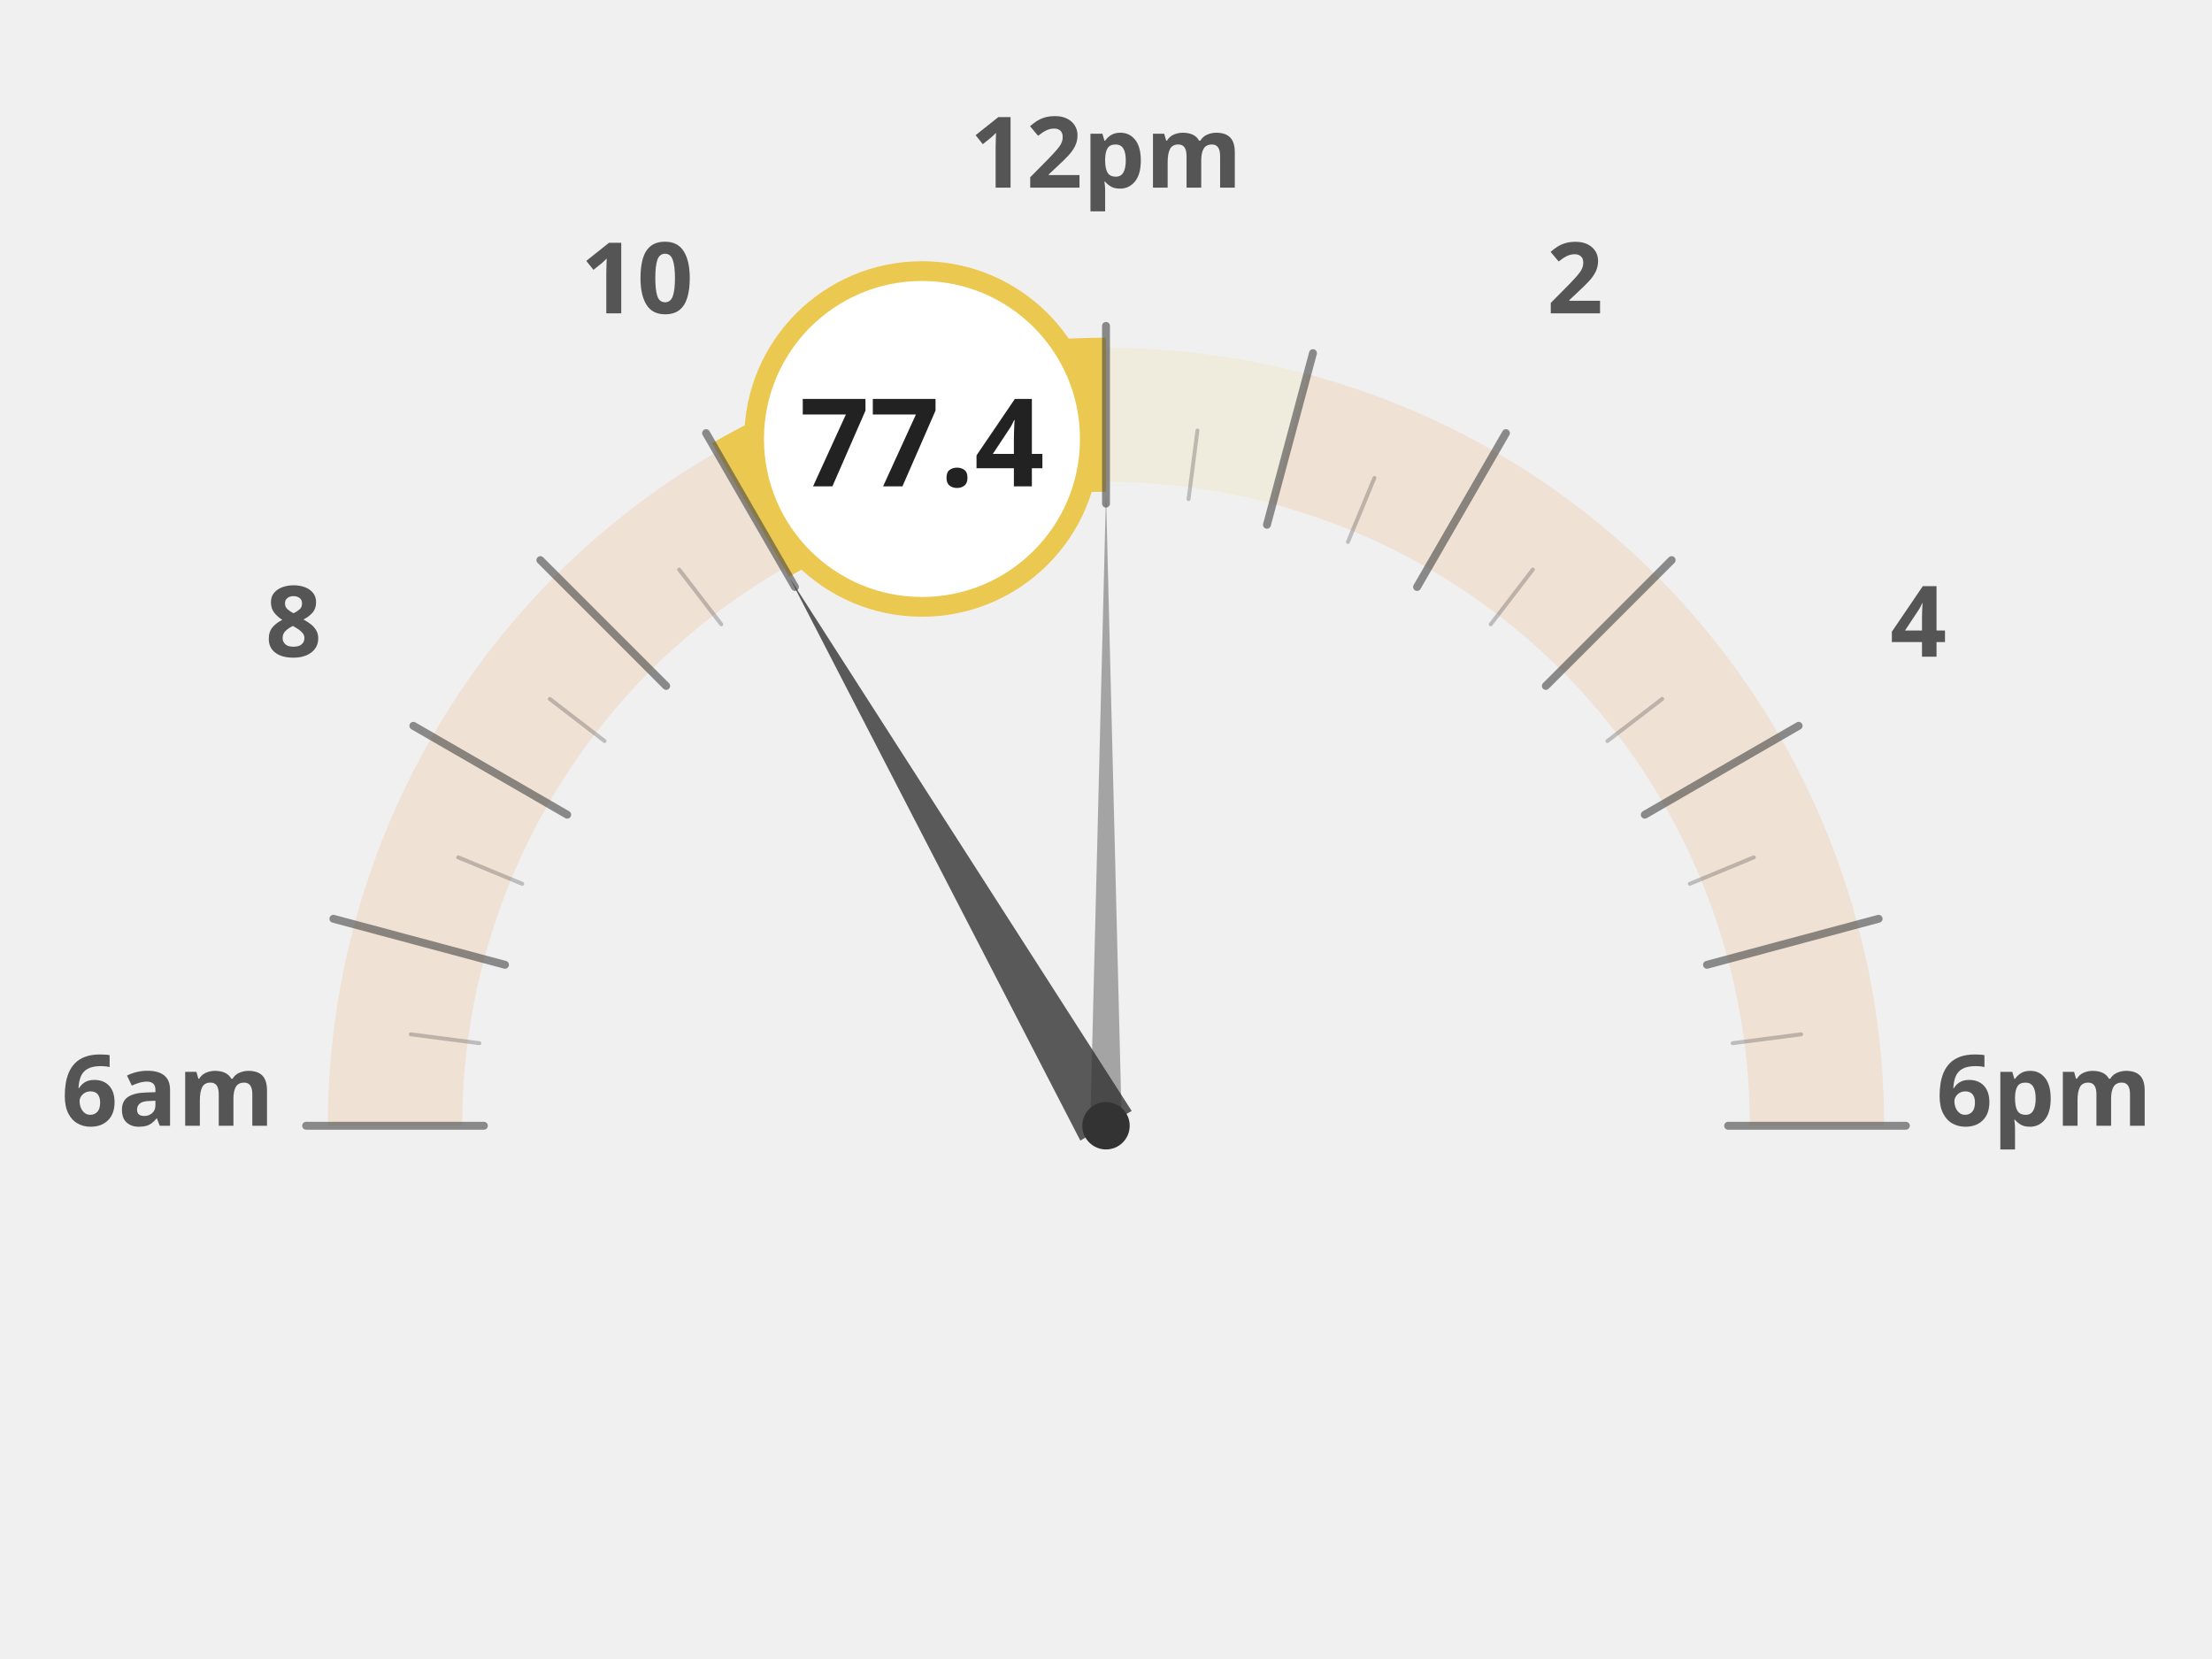
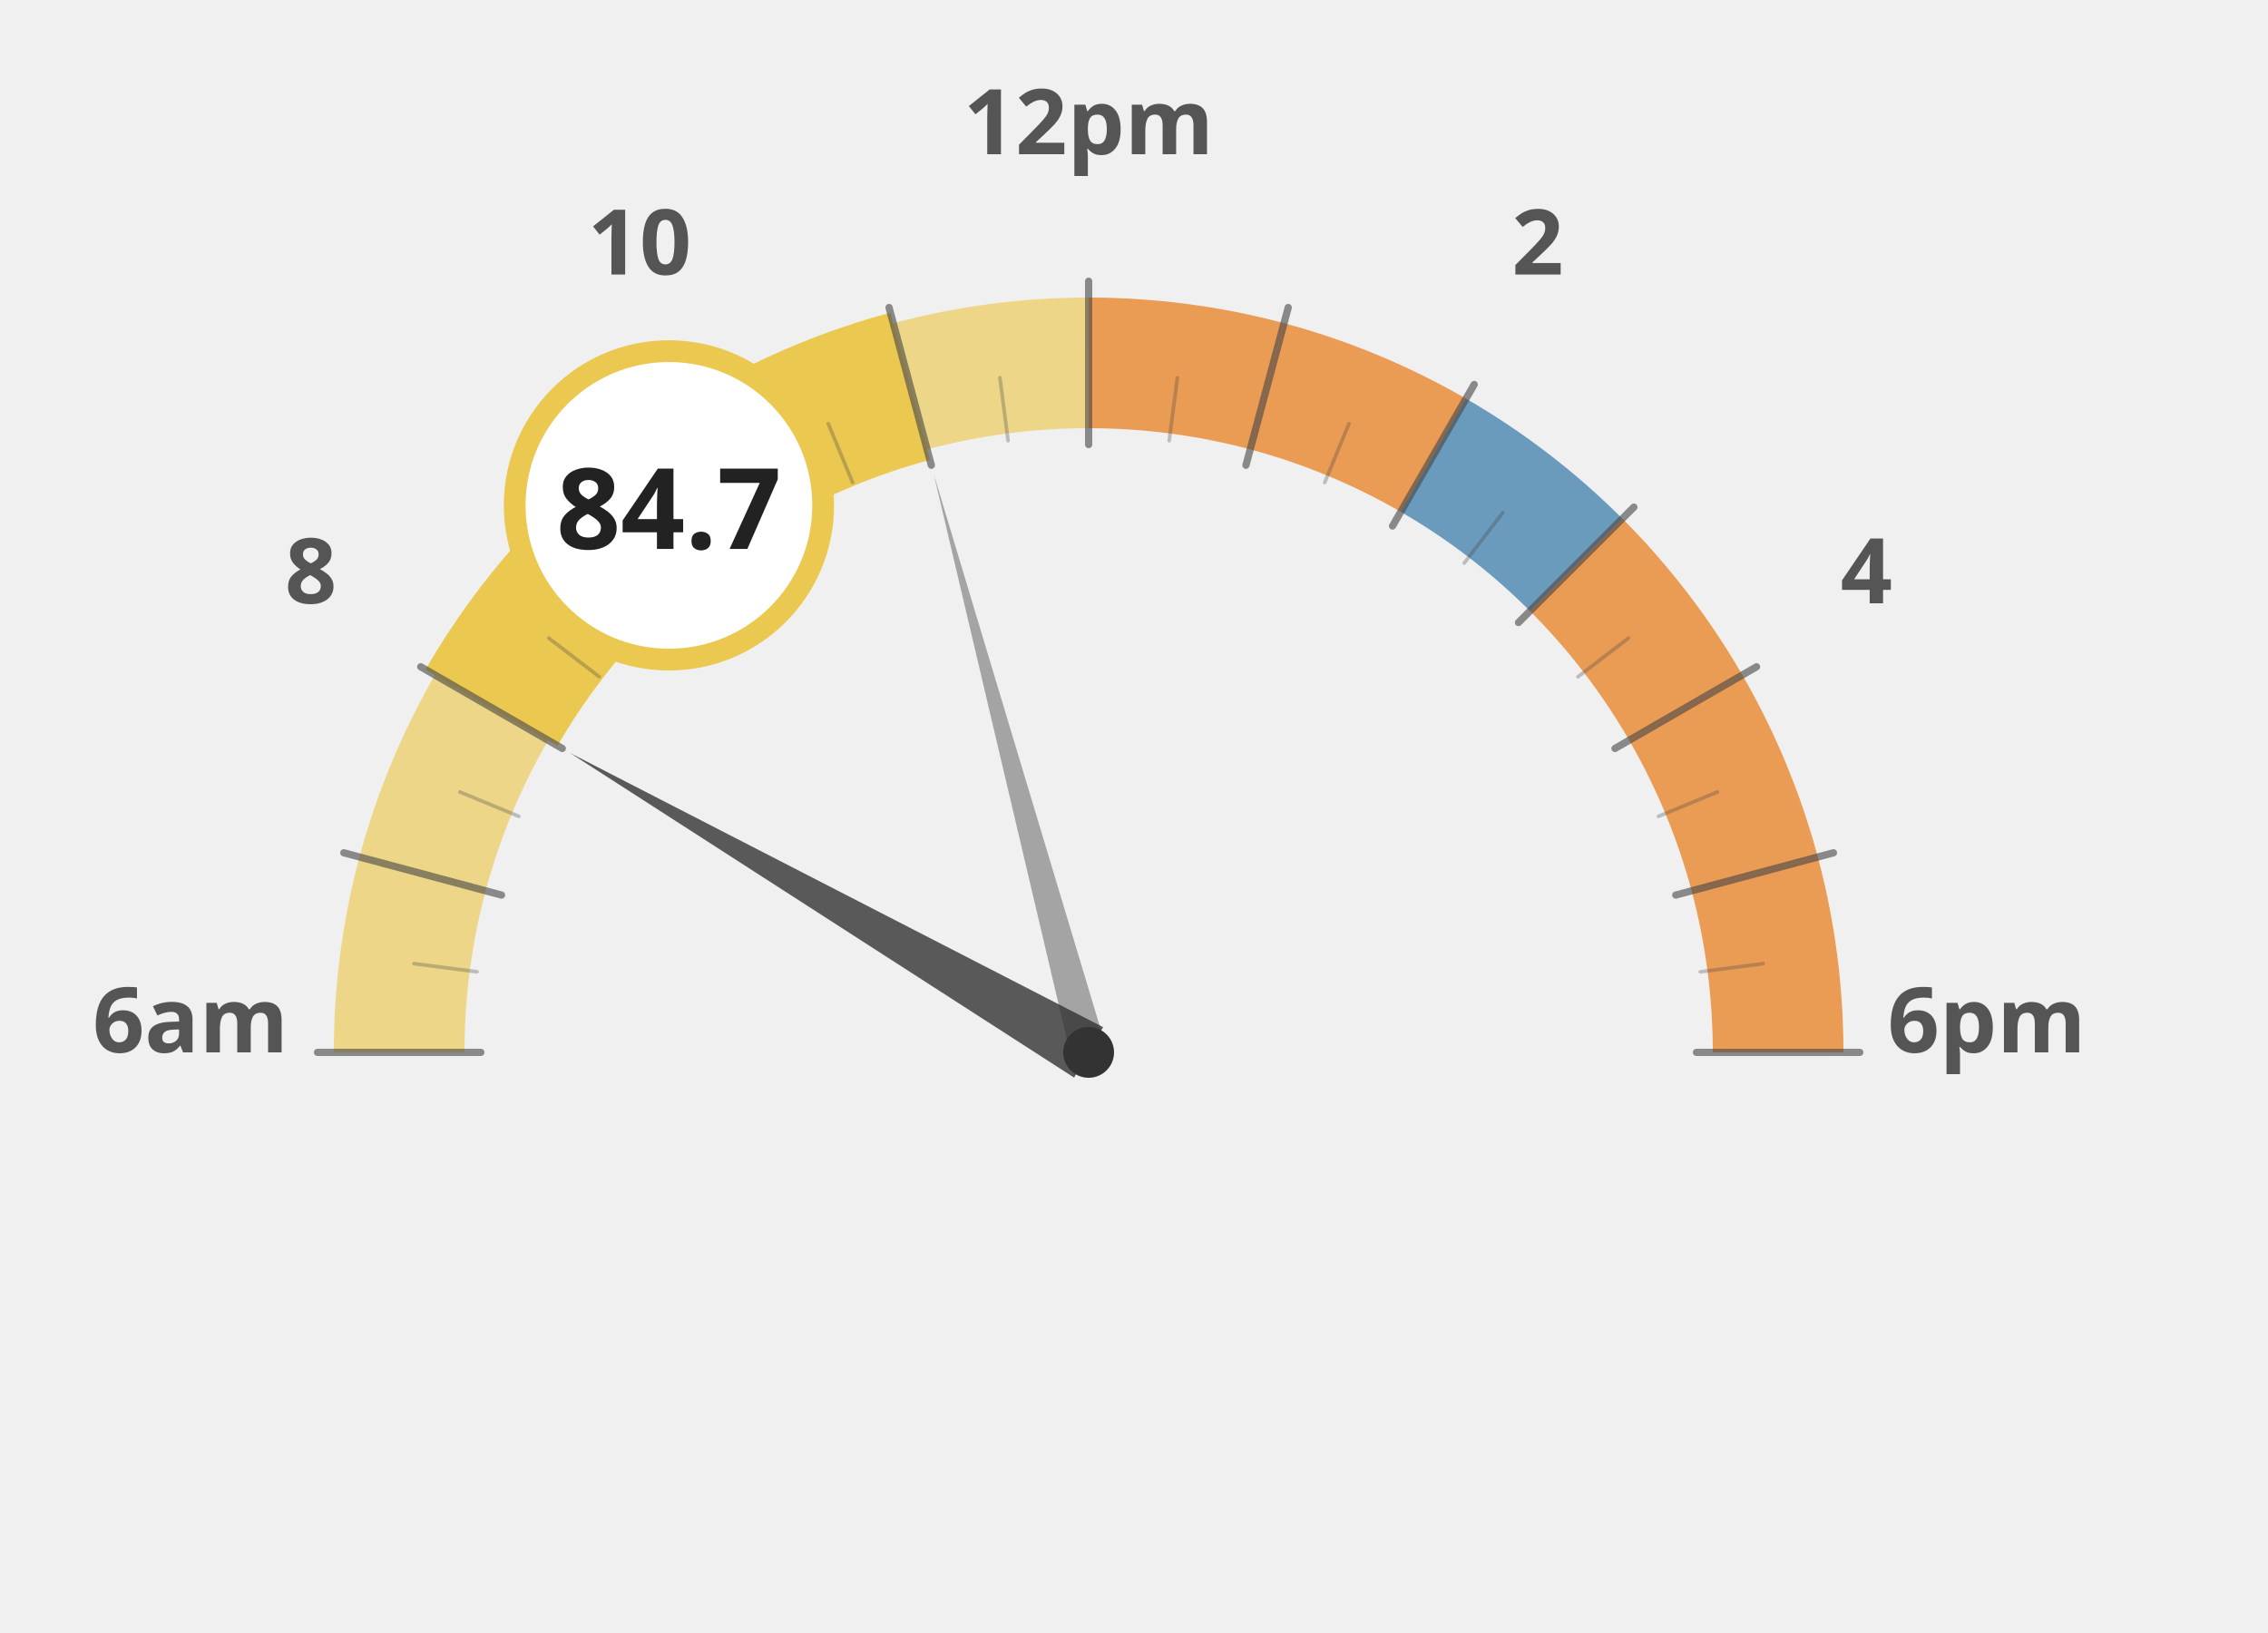
- <svg xmlns="http://www.w3.org/2000/svg" width="60mm" height="45mm" viewBox="0 0 1000 840">
-   <g transform="translate(0, 120)">
-     <path d="M 140.0 450.0 A 360 360 0 0 1 152.3 356.8" fill="none" stroke="#e66e00" stroke-width="68" stroke-opacity="0.12" />
-     <path d="M 152.3 356.8 A 360 360 0 0 1 188.2 270.0" fill="none" stroke="#e66e00" stroke-width="68" stroke-opacity="0.12" />
-     <path d="M 188.2 270.0 A 360 360 0 0 1 245.4 195.4" fill="none" stroke="#e66e00" stroke-width="68" stroke-opacity="0.12" />
-     <path d="M 245.4 195.4 A 360 360 0 0 1 320.0 138.2" fill="none" stroke="#e66e00" stroke-width="68" stroke-opacity="0.12" />
-     <path d="M 320.0 138.2 A 360 360 0 0 1 406.8 102.3" fill="none" stroke="#ebc850" stroke-width="68" stroke-opacity="0.12" />
-     <path d="M 406.8 102.3 A 360 360 0 0 1 500.0 90.0" fill="none" stroke="#ebc850" stroke-width="68" stroke-opacity="0.12" />
-     <path d="M 500.0 90.0 A 360 360 0 0 1 593.2 102.3" fill="none" stroke="#ebc850" stroke-width="68" stroke-opacity="0.12" />
-     <path d="M 593.2 102.3 A 360 360 0 0 1 680.0 138.2" fill="none" stroke="#e66e00" stroke-width="68" stroke-opacity="0.12" />
-     <path d="M 680.0 138.2 A 360 360 0 0 1 754.6 195.4" fill="none" stroke="#e66e00" stroke-width="68" stroke-opacity="0.12" />
-     <path d="M 754.6 195.4 A 360 360 0 0 1 811.8 270.0" fill="none" stroke="#e66e00" stroke-width="68" stroke-opacity="0.12" />
-     <path d="M 811.8 270.0 A 360 360 0 0 1 847.7 356.8" fill="none" stroke="#e66e00" stroke-width="68" stroke-opacity="0.12" />
-     <path d="M 847.7 356.8 A 360 360 0 0 1 860.0 450.0" fill="none" stroke="#e66e00" stroke-width="68" stroke-opacity="0.12" />
-     <text x="25.0" y="450" text-anchor="middle" font-family="Montserrat, sans-serif" font-size="50" font-weight="900" fill="#555">6am</text>
-     <text x="88.638" y="212.5" text-anchor="middle" font-family="Montserrat, sans-serif" font-size="50" font-weight="900" fill="#555">8</text>
-     <text x="262.5" y="38.638" text-anchor="middle" font-family="Montserrat, sans-serif" font-size="50" font-weight="900" fill="#555">10</text>
-     <text x="500" y="-25.0" text-anchor="middle" font-family="Montserrat, sans-serif" font-size="50" font-weight="900" fill="#555">12pm</text>
-     <text x="737.5" y="38.638" text-anchor="middle" font-family="Montserrat, sans-serif" font-size="50" font-weight="900" fill="#555">2</text>
-     <text x="911.362" y="212.5" text-anchor="middle" font-family="Montserrat, sans-serif" font-size="50" font-weight="900" fill="#555">4</text>
-     <text x="975.0" y="450.0" text-anchor="middle" font-family="Montserrat, sans-serif" font-size="50" font-weight="900" fill="#555">6pm</text>
-     <path d="M 320.0 138.2 A 360 360 0 0 1 406.8 102.3" fill="none" stroke="#ebc850" stroke-width="78" stroke-linecap="butt" />
-     <path d="M 406.8 102.3 A 360 360 0 0 1 500.0 90.0" fill="none" stroke="#ebc850" stroke-width="78" stroke-linecap="butt" />
-     <line x1="185.0" y1="450.0" x2="95.0" y2="450.0" stroke="#444" stroke-width="4" stroke-linecap="round" opacity="0.6" />
-     <line x1="182.7" y1="408.2" x2="148.0" y2="403.7" stroke="#444" stroke-width="2" stroke-linecap="round" opacity="0.3" />
-     <line x1="195.7" y1="368.5" x2="108.8" y2="345.2" stroke="#444" stroke-width="4" stroke-linecap="round" opacity="0.6" />
-     <line x1="204.4" y1="327.5" x2="172.0" y2="314.1" stroke="#444" stroke-width="2" stroke-linecap="round" opacity="0.3" />
-     <line x1="227.2" y1="292.5" x2="149.3" y2="247.5" stroke="#444" stroke-width="4" stroke-linecap="round" opacity="0.6" />
-     <line x1="246.1" y1="255.2" x2="218.4" y2="233.9" stroke="#444" stroke-width="2" stroke-linecap="round" opacity="0.3" />
-     <line x1="277.3" y1="227.3" x2="213.6" y2="163.6" stroke="#444" stroke-width="4" stroke-linecap="round" opacity="0.6" />
-     <line x1="305.2" y1="196.1" x2="283.9" y2="168.4" stroke="#444" stroke-width="2" stroke-linecap="round" opacity="0.3" />
-     <line x1="342.5" y1="177.2" x2="297.5" y2="99.3" stroke="#444" stroke-width="4" stroke-linecap="round" opacity="0.6" />
-     <line x1="377.5" y1="154.4" x2="364.1" y2="122.0" stroke="#444" stroke-width="2" stroke-linecap="round" opacity="0.3" />
-     <line x1="418.5" y1="145.7" x2="395.2" y2="58.8" stroke="#444" stroke-width="4" stroke-linecap="round" opacity="0.6" />
-     <line x1="458.2" y1="132.7" x2="453.7" y2="98.0" stroke="#444" stroke-width="2" stroke-linecap="round" opacity="0.3" />
-     <line x1="500.0" y1="135.0" x2="500.0" y2="45.0" stroke="#444" stroke-width="4" stroke-linecap="round" opacity="0.6" />
-     <line x1="541.8" y1="132.7" x2="546.3" y2="98.0" stroke="#444" stroke-width="2" stroke-linecap="round" opacity="0.3" />
-     <line x1="581.5" y1="145.7" x2="604.8" y2="58.8" stroke="#444" stroke-width="4" stroke-linecap="round" opacity="0.6" />
-     <line x1="622.5" y1="154.4" x2="635.9" y2="122.0" stroke="#444" stroke-width="2" stroke-linecap="round" opacity="0.3" />
-     <line x1="657.5" y1="177.2" x2="702.5" y2="99.3" stroke="#444" stroke-width="4" stroke-linecap="round" opacity="0.6" />
-     <line x1="694.8" y1="196.1" x2="716.1" y2="168.4" stroke="#444" stroke-width="2" stroke-linecap="round" opacity="0.3" />
-     <line x1="722.7" y1="227.3" x2="786.4" y2="163.6" stroke="#444" stroke-width="4" stroke-linecap="round" opacity="0.6" />
-     <line x1="753.9" y1="255.2" x2="781.6" y2="233.9" stroke="#444" stroke-width="2" stroke-linecap="round" opacity="0.3" />
-     <line x1="772.8" y1="292.5" x2="850.7" y2="247.5" stroke="#444" stroke-width="4" stroke-linecap="round" opacity="0.6" />
-     <line x1="795.6" y1="327.5" x2="828.0" y2="314.1" stroke="#444" stroke-width="2" stroke-linecap="round" opacity="0.3" />
-     <line x1="804.3" y1="368.5" x2="891.2" y2="345.2" stroke="#444" stroke-width="4" stroke-linecap="round" opacity="0.6" />
-     <line x1="817.3" y1="408.2" x2="852.0" y2="403.7" stroke="#444" stroke-width="2" stroke-linecap="round" opacity="0.3" />
-     <line x1="815.0" y1="450.0" x2="905.0" y2="450.0" stroke="#444" stroke-width="4" stroke-linecap="round" opacity="0.6" />
-     <polygon points="340.0,172.9 487.0,457.5 513.0,442.5" fill="#333" opacity="0.8" />
-     <polygon points="500.0,130.0 492.0,450.0 508.0,450.0" fill="#333" opacity="0.4" />
-     <circle cx="500" cy="450" r="12" fill="#333" />
-     <circle cx="406.825" cy="102.267" r="85" fill="white" stroke="#ebc850" stroke-width="10" />
-     <text x="406.825" y="126.267" text-anchor="middle" font-family="Montserrat, sans-serif" font-size="62" font-weight="800" fill="#222">77.4</text>
+ <svg xmlns="http://www.w3.org/2000/svg" width="100%" height="100%" viewBox="0 0 1250 900">
+   <g transform="translate(100, 100)">
+     <path d="M 120.0 480.0 A 380 380 0 0 1 132.9 381.6" fill="none" stroke="#ebc850" stroke-width="72" stroke-opacity="0.65" />
+     <path d="M 132.9 381.6 A 380 380 0 0 1 170.9 290.0" fill="none" stroke="#ebc850" stroke-width="72" stroke-opacity="0.65" />
+     <path d="M 170.9 290.0 A 380 380 0 0 1 231.3 211.3" fill="none" stroke="#ebc850" stroke-width="72" stroke-opacity="1.0" />
+     <path d="M 231.3 211.3 A 380 380 0 0 1 310.0 150.9" fill="none" stroke="#ebc850" stroke-width="72" stroke-opacity="1.0" />
+     <path d="M 310.0 150.9 A 380 380 0 0 1 401.6 112.9" fill="none" stroke="#ebc850" stroke-width="72" stroke-opacity="1.0" />
+     <path d="M 401.6 112.9 A 380 380 0 0 1 500.0 100.0" fill="none" stroke="#ebc850" stroke-width="72" stroke-opacity="0.65" />
+     <path d="M 500.0 100.0 A 380 380 0 0 1 598.4 112.9" fill="none" stroke="#e66e00" stroke-width="72" stroke-opacity="0.65" />
+     <path d="M 598.4 112.9 A 380 380 0 0 1 690.0 150.9" fill="none" stroke="#e66e00" stroke-width="72" stroke-opacity="0.65" />
+     <path d="M 690.0 150.9 A 380 380 0 0 1 768.7 211.3" fill="none" stroke="#236ea0" stroke-width="72" stroke-opacity="0.65" />
+     <path d="M 768.7 211.3 A 380 380 0 0 1 829.1 290.0" fill="none" stroke="#e66e00" stroke-width="72" stroke-opacity="0.65" />
+     <path d="M 829.1 290.0 A 380 380 0 0 1 867.1 381.6" fill="none" stroke="#e66e00" stroke-width="72" stroke-opacity="0.65" />
+     <path d="M 867.1 381.6 A 380 380 0 0 1 880.0 480.0" fill="none" stroke="#e66e00" stroke-width="72" stroke-opacity="0.65" />
+     <text x="5.0" y="480" text-anchor="middle" font-family="Montserrat, sans-serif" font-size="50" font-weight="900" fill="#555">6am</text>
+     <text x="71.317" y="232.5" text-anchor="middle" font-family="Montserrat, sans-serif" font-size="50" font-weight="900" fill="#555">8</text>
+     <text x="252.5" y="51.317" text-anchor="middle" font-family="Montserrat, sans-serif" font-size="50" font-weight="900" fill="#555">10</text>
+     <text x="500" y="-15.0" text-anchor="middle" font-family="Montserrat, sans-serif" font-size="50" font-weight="900" fill="#555">12pm</text>
+     <text x="747.5" y="51.317" text-anchor="middle" font-family="Montserrat, sans-serif" font-size="50" font-weight="900" fill="#555">2</text>
+     <text x="928.683" y="232.5" text-anchor="middle" font-family="Montserrat, sans-serif" font-size="50" font-weight="900" fill="#555">4</text>
+     <text x="995.0" y="480.0" text-anchor="middle" font-family="Montserrat, sans-serif" font-size="50" font-weight="900" fill="#555">6pm</text>
+     <path d="M 170.9 290.0 A 380 380 0 0 1 231.3 211.3" fill="none" stroke="#ebc850" stroke-width="84" stroke-linecap="butt" />
+     <path d="M 231.3 211.3 A 380 380 0 0 1 310.0 150.9" fill="none" stroke="#ebc850" stroke-width="84" stroke-linecap="butt" />
+     <path d="M 310.0 150.9 A 380 380 0 0 1 401.6 112.9" fill="none" stroke="#ebc850" stroke-width="84" stroke-linecap="butt" />
+     <line x1="165.0" y1="480.0" x2="75.0" y2="480.0" stroke="#444" stroke-width="4" stroke-linecap="round" opacity="0.6" />
+     <line x1="162.9" y1="435.6" x2="128.2" y2="431.1" stroke="#444" stroke-width="2" stroke-linecap="round" opacity="0.3" />
+     <line x1="176.4" y1="393.3" x2="89.5" y2="370.0" stroke="#444" stroke-width="4" stroke-linecap="round" opacity="0.6" />
+     <line x1="185.9" y1="349.9" x2="153.5" y2="336.5" stroke="#444" stroke-width="2" stroke-linecap="round" opacity="0.3" />
+     <line x1="209.9" y1="312.5" x2="131.9" y2="267.5" stroke="#444" stroke-width="4" stroke-linecap="round" opacity="0.6" />
+     <line x1="230.3" y1="273.0" x2="202.5" y2="251.7" stroke="#444" stroke-width="2" stroke-linecap="round" opacity="0.3" />
+     <line x1="263.1" y1="243.1" x2="199.5" y2="179.5" stroke="#444" stroke-width="4" stroke-linecap="round" opacity="0.6" />
+     <line x1="293.0" y1="210.3" x2="271.7" y2="182.5" stroke="#444" stroke-width="2" stroke-linecap="round" opacity="0.3" />
+     <line x1="332.5" y1="189.9" x2="287.5" y2="111.9" stroke="#444" stroke-width="4" stroke-linecap="round" opacity="0.6" />
+     <line x1="369.9" y1="165.9" x2="356.5" y2="133.5" stroke="#444" stroke-width="2" stroke-linecap="round" opacity="0.3" />
+     <line x1="413.3" y1="156.4" x2="390.0" y2="69.5" stroke="#444" stroke-width="4" stroke-linecap="round" opacity="0.6" />
+     <line x1="455.6" y1="142.9" x2="451.1" y2="108.2" stroke="#444" stroke-width="2" stroke-linecap="round" opacity="0.3" />
+     <line x1="500.0" y1="145.0" x2="500.0" y2="55.0" stroke="#444" stroke-width="4" stroke-linecap="round" opacity="0.6" />
+     <line x1="544.4" y1="142.9" x2="548.9" y2="108.2" stroke="#444" stroke-width="2" stroke-linecap="round" opacity="0.3" />
+     <line x1="586.7" y1="156.4" x2="610.0" y2="69.5" stroke="#444" stroke-width="4" stroke-linecap="round" opacity="0.6" />
+     <line x1="630.1" y1="165.9" x2="643.5" y2="133.5" stroke="#444" stroke-width="2" stroke-linecap="round" opacity="0.3" />
+     <line x1="667.5" y1="189.9" x2="712.5" y2="111.9" stroke="#444" stroke-width="4" stroke-linecap="round" opacity="0.6" />
+     <line x1="707.0" y1="210.3" x2="728.3" y2="182.5" stroke="#444" stroke-width="2" stroke-linecap="round" opacity="0.3" />
+     <line x1="736.9" y1="243.1" x2="800.5" y2="179.5" stroke="#444" stroke-width="4" stroke-linecap="round" opacity="0.6" />
+     <line x1="769.7" y1="273.0" x2="797.5" y2="251.7" stroke="#444" stroke-width="2" stroke-linecap="round" opacity="0.3" />
+     <line x1="790.1" y1="312.5" x2="868.1" y2="267.5" stroke="#444" stroke-width="4" stroke-linecap="round" opacity="0.6" />
+     <line x1="814.1" y1="349.9" x2="846.5" y2="336.5" stroke="#444" stroke-width="2" stroke-linecap="round" opacity="0.3" />
+     <line x1="823.6" y1="393.3" x2="910.5" y2="370.0" stroke="#444" stroke-width="4" stroke-linecap="round" opacity="0.6" />
+     <line x1="837.1" y1="435.6" x2="871.8" y2="431.1" stroke="#444" stroke-width="2" stroke-linecap="round" opacity="0.3" />
+     <line x1="835.0" y1="480.0" x2="925.0" y2="480.0" stroke="#444" stroke-width="4" stroke-linecap="round" opacity="0.6" />
+     <polygon points="214.2,315.0 492.0,493.9 508.0,466.1" fill="#333" opacity="0.8" />
+     <polygon points="414.6,161.2 490.3,482.6 509.7,477.4" fill="#333" opacity="0.4" />
+     <circle cx="500" cy="480" r="14" fill="#333" />
+     <circle cx="268.671" cy="178.526" r="85" fill="white" stroke="#ebc850" stroke-width="12" />
+     <text x="268.671" y="202.526" text-anchor="middle" font-family="Montserrat, sans-serif" font-size="62" font-weight="800" fill="#222">84.7</text>
  </g>
</svg>
